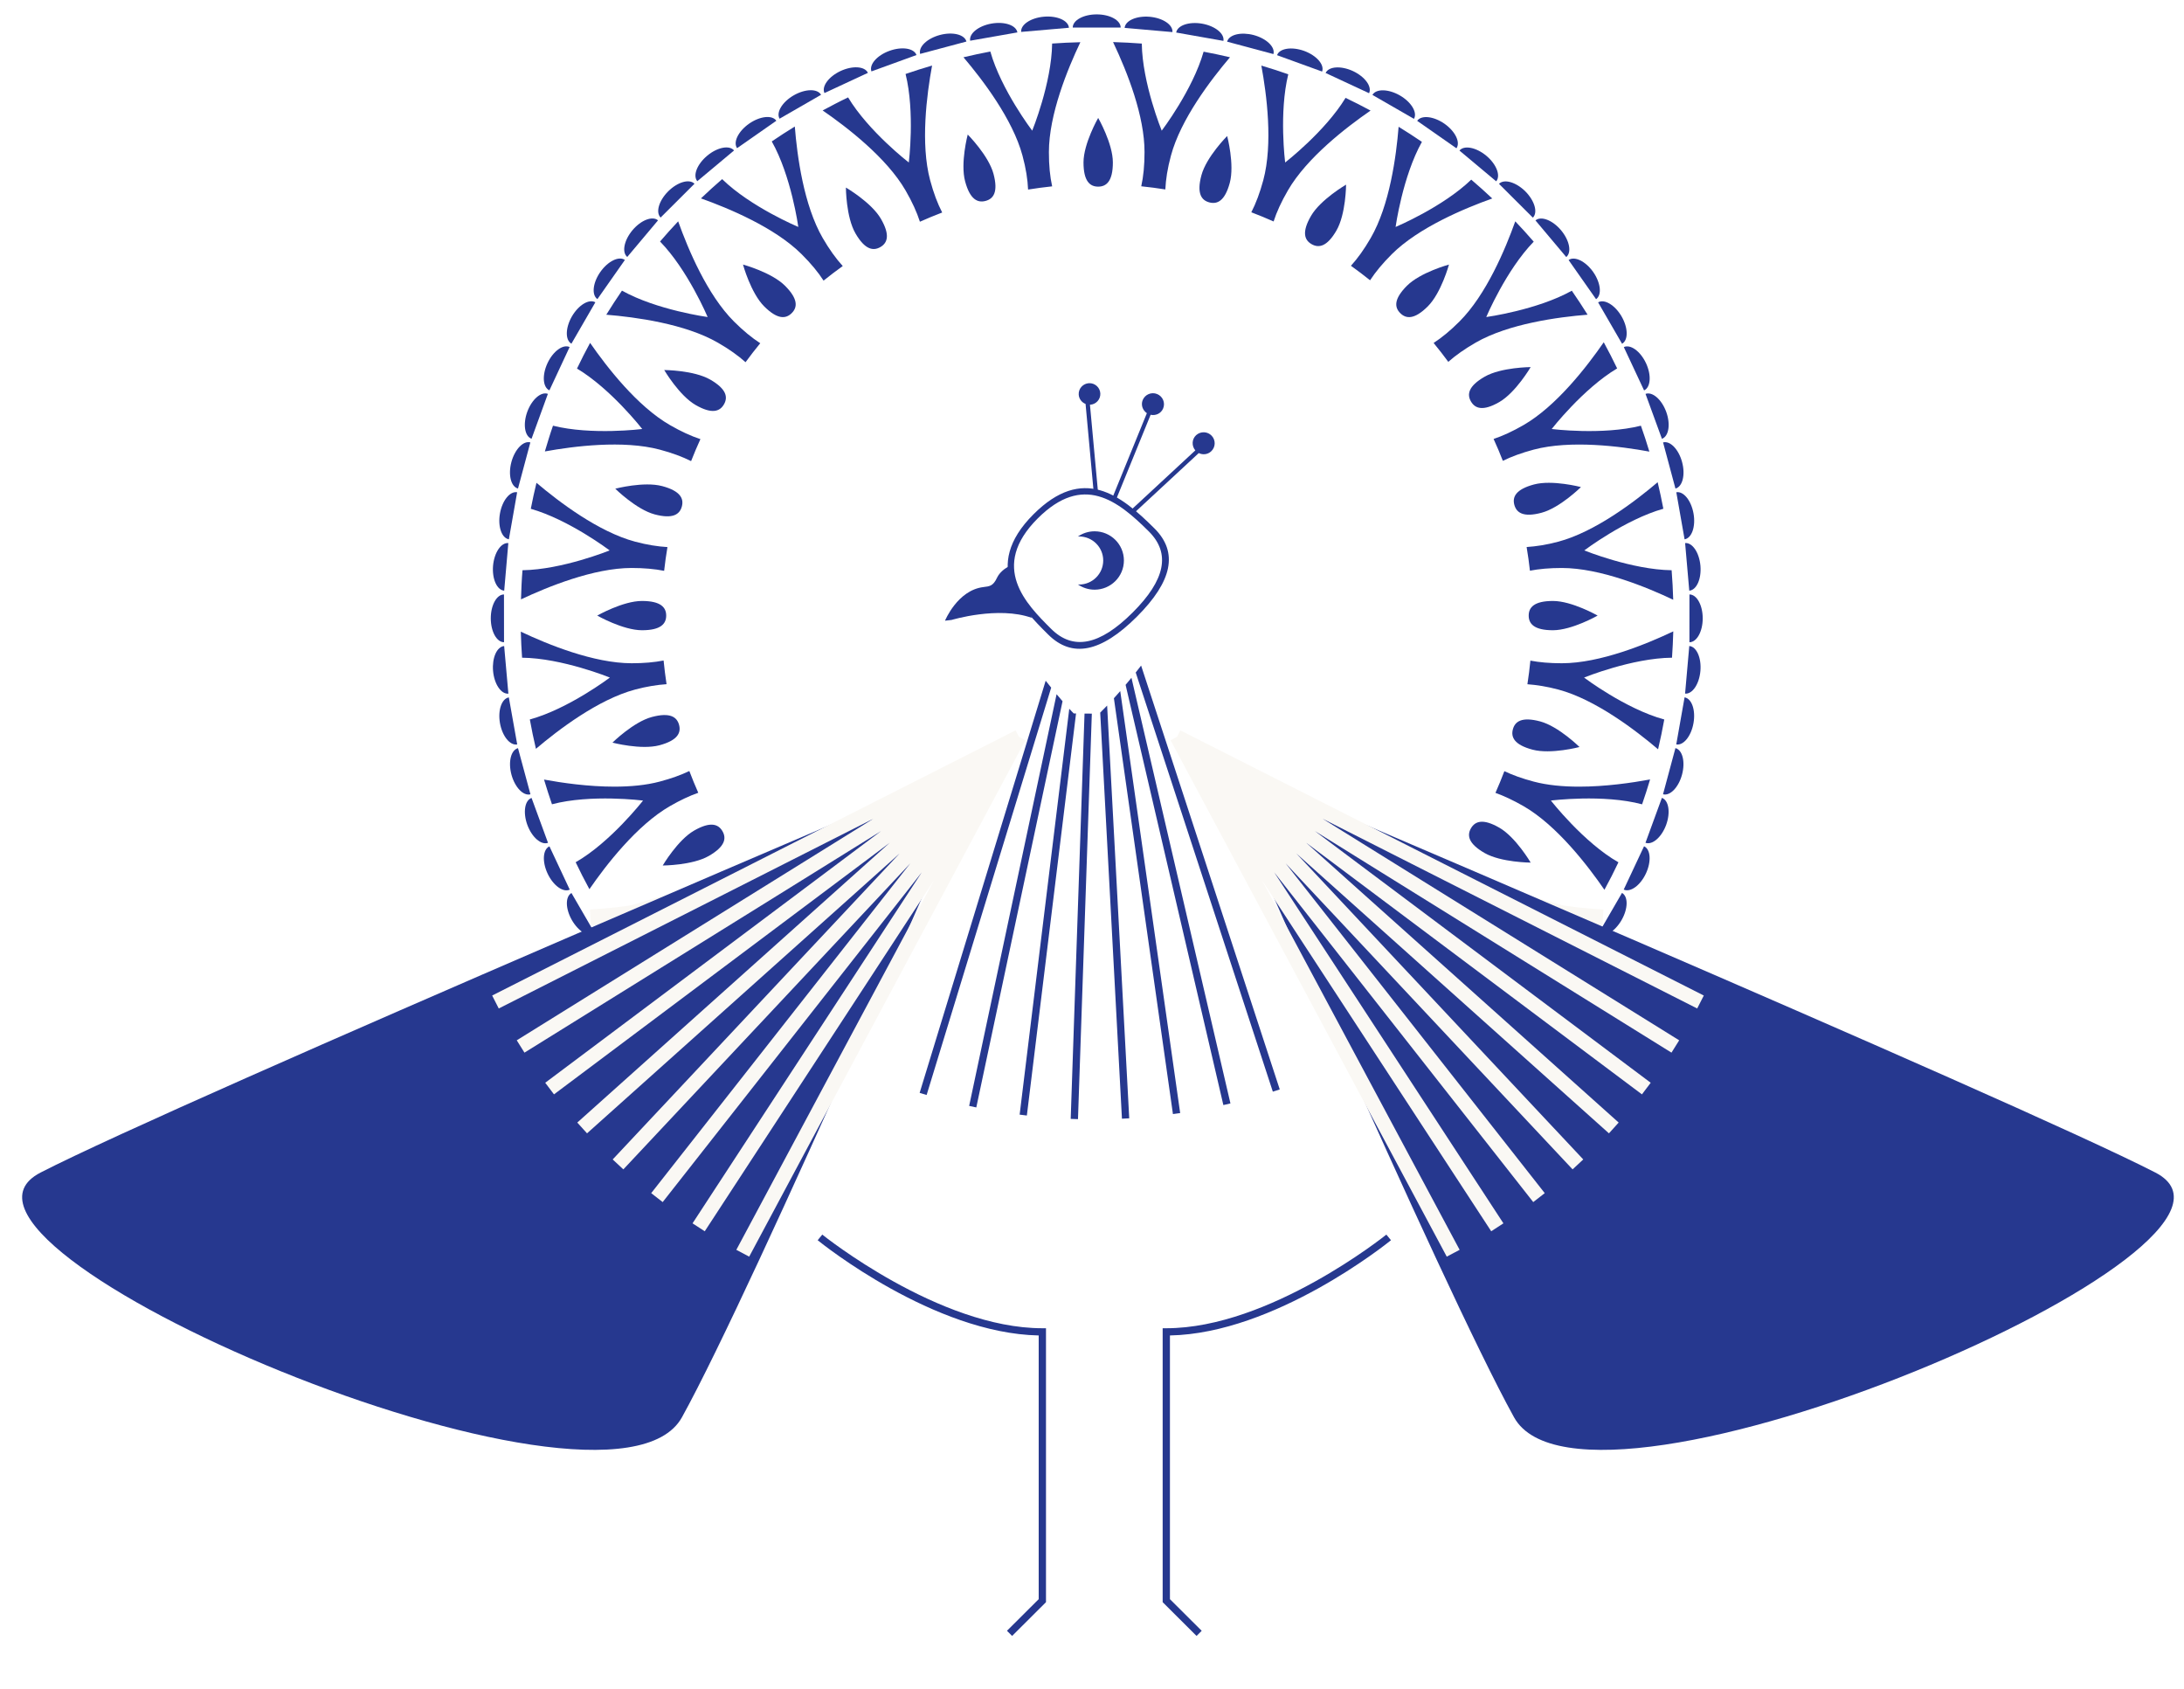
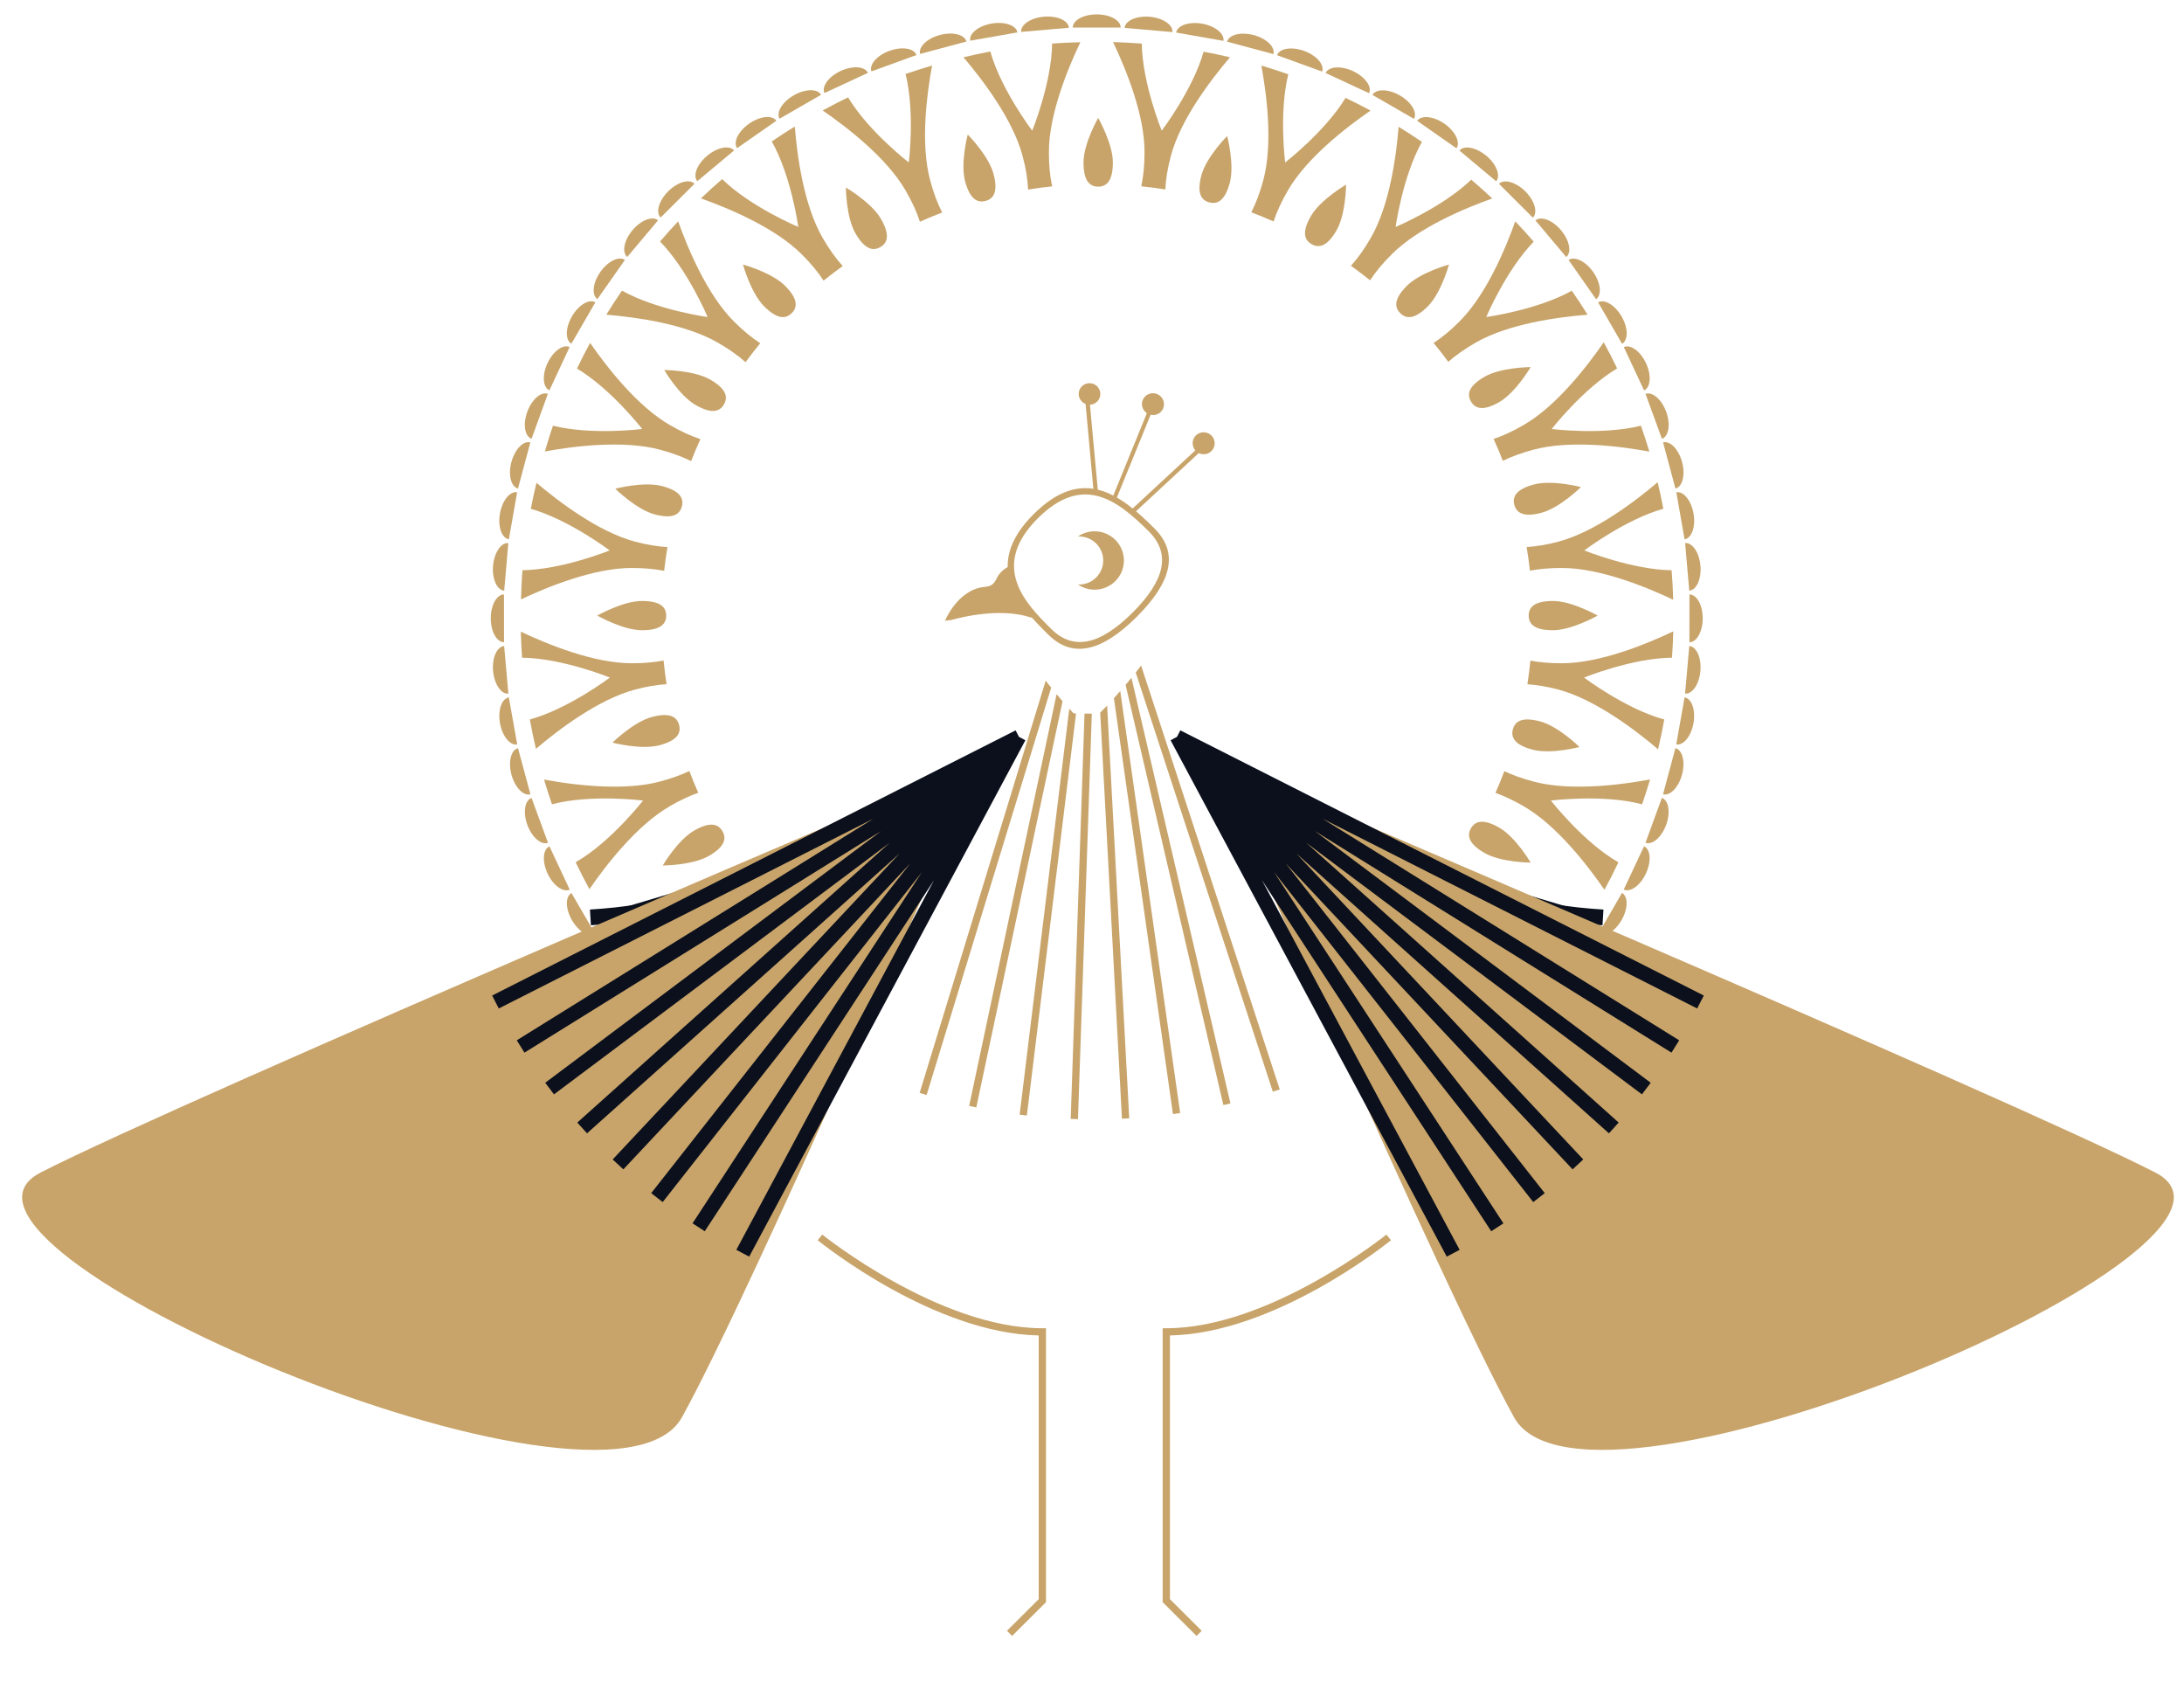
<svg xmlns="http://www.w3.org/2000/svg" viewBox="0 0 227.518 175.893">
  <defs>
    <style>
-       .cls-1{fill:#26388f}
-       .cls-2{fill:#faf8f4}
-       .cls-3{fill:none;stroke:#faf8f4;stroke-width:1.641;stroke-miterlimit:10}
+       .cls-1{fill:#c8a46a}
+       .cls-2{fill:#0b101c}
+       .cls-3{fill:none;stroke:#0b101c;stroke-width:1.641;stroke-miterlimit:10}
    </style>
  </defs>
  <g id="Laag_1" data-name="Laag 1">
    <path d="M124.65 170.39 L121.12 166.873 L121.12 138.342 L121.5 138.342 C132.253 138.342 144.305 128.686 144.425 128.589 L144.906 129.175 C144.41 129.577 132.792 138.881 121.878 139.094 L121.878 166.56 L125.186 169.855 Z M105.437 170.39 L104.9 169.854 L108.206 166.56 L108.206 139.094 C97.294 138.881 85.676 129.577 85.181 129.175 L85.661 128.589 C85.781 128.686 97.838 138.342 108.587 138.342 L108.966 138.342 L108.966 166.873 Z" class="cls-1" />
    <path d="M115.933 16.92 C115.933 18.897 115.247 19.439 114.402 19.439 C113.559 19.439 112.874 18.897 112.874 16.92 C112.874 14.944 114.402 12.282 114.402 12.282 C114.402 12.282 115.933 14.944 115.933 16.92" class="cls-1" />
    <path d="M103.496 18.1 C104.01 20.009 103.489 20.709 102.674 20.926 C101.857 21.145 101.053 20.798 100.541 18.889 C100.028 16.979 100.813 14.014 100.813 14.014 C100.813 14.014 102.982 16.19 103.496 18.1" class="cls-1" />
    <path d="M91.769 22.791 C92.761 24.503 92.439 25.313 91.711 25.734 C90.977 26.154 90.115 26.027 89.122 24.315 C88.129 22.602 88.122 19.536 88.122 19.536 C88.122 19.536 90.78 21.081 91.769 22.791" class="cls-1" />
    <path d="M81.773 29.757 C83.174 31.155 83.074 32.021 82.477 32.614 C81.878 33.21 81.013 33.31 79.61 31.913 C78.209 30.514 77.402 27.556 77.402 27.556 C77.402 27.556 80.371 28.361 81.773 29.757" class="cls-1" />
    <path d="M73.992 39.539 C75.712 40.529 75.837 41.393 75.416 42.118 C74.996 42.848 74.18 43.17 72.462 42.181 C70.748 41.19 69.196 38.54 69.196 38.54 C69.196 38.54 72.274 38.551 73.992 39.539" class="cls-1" />
    <path d="M68.985 50.63 C70.9 51.141 71.249 51.942 71.032 52.753 C70.811 53.566 70.109 54.087 68.193 53.574 C66.279 53.06 64.096 50.9 64.096 50.9 C64.096 50.9 67.071 50.119 68.985 50.63" class="cls-1" />
    <path d="M66.874 62.593 C68.856 62.594 69.4 63.277 69.4 64.116 C69.4 64.959 68.856 65.644 66.874 65.642 C64.889 65.639 62.217 64.116 62.217 64.116 C62.217 64.116 64.889 62.593 66.874 62.593" class="cls-1" />
    <path d="M67.905 74.679 C69.82 74.167 70.523 74.687 70.741 75.495 C70.963 76.311 70.612 77.112 68.697 77.623 C66.78 78.131 63.804 77.348 63.804 77.348 C63.804 77.348 65.988 75.19 67.905 74.679" class="cls-1" />
    <path d="M72.307 86.511 C74.027 85.524 74.839 85.845 75.262 86.569 C75.685 87.3 75.558 88.164 73.838 89.152 C72.122 90.136 69.04 90.146 69.04 90.146 C69.04 90.146 70.591 87.5 72.307 86.511" class="cls-1" />
    <path d="M61.508 95.551 C64.624 95.362 70.017 94.784 73.531 93.031 C74.926 92.336 75.958 91.667 76.719 91.018" class="cls-2" />
    <path d="M61.508 95.551 C64.624 95.362 70.017 94.784 73.531 93.031 C74.926 92.336 75.958 91.667 76.719 91.018" class="cls-3" />
    <path d="M125.158 18.254 C124.645 20.161 125.165 20.862 125.98 21.08 C126.796 21.296 127.599 20.951 128.113 19.044 C128.627 17.133 127.839 14.167 127.839 14.167 C127.839 14.167 125.671 16.344 125.158 18.254" class="cls-1" />
    <path d="M136.574 22.487 C135.583 24.198 135.903 25.009 136.633 25.429 C137.366 25.85 138.232 25.722 139.223 24.011 C140.215 22.298 140.227 19.232 140.227 19.232 C140.227 19.232 137.568 20.776 136.574 22.487" class="cls-1" />
    <path d="M146.575 29.757 C145.172 31.156 145.274 32.021 145.872 32.615 C146.468 33.212 147.336 33.31 148.738 31.913 C150.14 30.516 150.947 27.556 150.947 27.556 C150.947 27.556 147.977 28.361 146.575 29.757" class="cls-1" />
    <path d="M154.661 39.236 C152.944 40.225 152.815 41.088 153.236 41.814 C153.66 42.545 154.474 42.864 156.19 41.876 C157.906 40.886 159.457 38.235 159.457 38.235 C159.457 38.235 156.377 38.248 154.661 39.236" class="cls-1" />
    <path d="M159.803 50.459 C157.888 50.972 157.537 51.772 157.756 52.582 C157.976 53.397 158.68 53.917 160.595 53.404 C162.51 52.891 164.695 50.73 164.695 50.73 C164.695 50.73 161.718 49.948 159.803 50.459" class="cls-1" />
    <path d="M161.78 62.593 C159.796 62.594 159.252 63.277 159.252 64.116 C159.252 64.959 159.796 65.642 161.78 65.642 C163.763 65.639 166.433 64.116 166.433 64.116 C166.433 64.116 163.763 62.593 161.78 62.593" class="cls-1" />
    <path d="M160.444 75.137 C158.526 74.626 157.824 75.146 157.605 75.955 C157.384 76.769 157.734 77.571 159.652 78.081 C161.566 78.589 164.545 77.805 164.545 77.805 C164.545 77.805 162.359 75.649 160.444 75.137" class="cls-1" />
    <path d="M156.192 86.208 C154.476 85.221 153.66 85.542 153.239 86.266 C152.815 86.997 152.945 87.861 154.661 88.847 C156.382 89.832 159.459 89.844 159.459 89.844 C159.459 89.844 157.908 87.197 156.192 86.208" class="cls-1" />
    <path d="M166.99 95.554 C163.879 95.362 158.48 94.786 154.969 93.032 C153.578 92.338 152.542 91.668 151.78 91.019" class="cls-2" />
    <path d="M166.99 95.554 C163.879 95.362 158.48 94.786 154.969 93.032 C153.578 92.338 152.542 91.668 151.78 91.019" class="cls-3" />
    <path d="M111.752 2.872 C111.752 2.112 112.87 1.498 114.251 1.498 C115.63 1.498 116.747 2.112 116.747 2.872" class="cls-1" />
    <path d="M106.379 3.324 C106.314 2.568 107.376 1.859 108.75 1.739 C110.122 1.619 111.291 2.133 111.357 2.891" class="cls-1" />
    <path d="M101.067 4.241 C100.938 3.493 101.932 2.694 103.288 2.455 C104.65 2.218 105.857 2.628 105.986 3.376" class="cls-1" />
    <path d="M95.855 5.615 C95.661 4.882 96.579 4.001 97.91 3.645 C99.244 3.288 100.483 3.593 100.679 4.326" class="cls-1" />
    <path d="M90.782 7.437 C90.526 6.722 91.363 5.765 92.657 5.296 C93.958 4.824 95.217 5.02 95.475 5.732" class="cls-1" />
    <path d="M85.888 9.692 C85.57 9.002 86.325 7.977 87.568 7.395 C88.824 6.814 90.093 6.9 90.416 7.588" class="cls-1" />
    <path d="M81.211 12.364 C80.832 11.705 81.494 10.618 82.685 9.93 C83.883 9.242 85.155 9.216 85.535 9.874" class="cls-1" />
    <path d="M76.786 15.433 C76.349 14.808 76.913 13.668 78.04 12.878 C79.173 12.091 80.44 11.954 80.876 12.576" class="cls-1" />
    <path d="M72.642 18.872 C72.153 18.286 72.617 17.102 73.672 16.218 C74.729 15.335 75.982 15.09 76.471 15.672" class="cls-1" />
    <path d="M68.819 22.659 C68.28 22.118 68.64 20.899 69.61 19.926 C70.589 18.954 71.814 18.601 72.349 19.138" class="cls-1" />
    <path d="M65.344 26.764 C64.76 26.273 65.008 25.026 65.892 23.972 C66.78 22.92 67.969 22.462 68.55 22.95" class="cls-1" />
    <path d="M62.235 31.154 C61.61 30.715 61.752 29.452 62.539 28.326 C63.33 27.201 64.477 26.639 65.097 27.076" class="cls-1" />
    <path d="M166.262 97.644 C166.886 98.08 166.749 99.343 165.962 100.471 C165.17 101.598 164.023 102.157 163.396 101.721" class="cls-2" />
    <path d="M59.527 35.798 C58.867 35.415 58.894 34.145 59.579 32.954 C60.273 31.764 61.362 31.107 62.021 31.486" class="cls-1" />
    <path d="M168.972 93.001 C169.634 93.383 169.609 94.652 168.919 95.845 C168.229 97.035 167.135 97.692 166.473 97.311" class="cls-1" />
    <path d="M57.235 40.658 C56.54 40.335 56.457 39.067 57.037 37.821 C57.622 36.576 58.654 35.825 59.34 36.146" class="cls-1" />
    <path d="M171.268 88.142 C171.958 88.464 172.046 89.731 171.464 90.978 C170.88 92.224 169.847 92.975 169.151 92.653" class="cls-1" />
    <path d="M55.374 45.699 C54.654 45.438 54.462 44.182 54.929 42.889 C55.405 41.598 56.362 40.761 57.076 41.023" class="cls-1" />
    <path d="M173.128 83.101 C173.843 83.361 174.041 84.617 173.573 85.911 C173.097 87.202 172.137 88.039 171.417 87.779" class="cls-1" />
    <path d="M53.962 50.884 C53.224 50.685 52.92 49.45 53.275 48.122 C53.635 46.796 54.516 45.879 55.25 46.077" class="cls-1" />
    <path d="M174.538 77.917 C175.277 78.114 175.583 79.349 175.226 80.677 C174.869 82.005 173.985 82.923 173.245 82.727" class="cls-1" />
    <path d="M53.011 56.172 C52.256 56.038 51.845 54.833 52.083 53.479 C52.324 52.127 53.123 51.138 53.873 51.271" class="cls-1" />
    <path d="M175.491 72.632 C176.244 72.765 176.659 73.967 176.418 75.322 C176.178 76.677 175.378 77.666 174.624 77.535" class="cls-1" />
    <path d="M52.525 61.521 C51.761 61.454 51.248 60.29 51.364 58.919 C51.488 57.551 52.198 56.496 52.955 56.564" class="cls-1" />
    <path d="M175.981 67.284 C176.74 67.35 177.257 68.513 177.14 69.882 C177.019 71.253 176.307 72.309 175.543 72.244" class="cls-1" />
    <path d="M52.507 66.892 C51.742 66.891 51.128 65.777 51.127 64.401 C51.128 63.027 51.742 61.913 52.502 61.916" class="cls-1" />
    <path d="M175.998 61.914 C176.759 61.914 177.378 63.027 177.381 64.4 C177.381 65.777 176.761 66.891 175.996 66.894" class="cls-1" />
    <path d="M52.961 72.246 C52.197 72.311 51.488 71.254 51.365 69.882 C51.249 68.513 51.762 67.353 52.52 67.287" class="cls-1" />
    <path d="M175.546 56.562 C176.306 56.496 177.018 57.551 177.142 58.92 C177.26 60.292 176.746 61.453 175.98 61.522" class="cls-1" />
    <path d="M53.881 77.537 C53.127 77.669 52.329 76.678 52.085 75.323 C51.848 73.969 52.261 72.767 53.008 72.637" class="cls-1" />
    <path d="M174.629 51.271 C175.38 51.138 176.18 52.127 176.422 53.481 C176.663 54.837 176.248 56.04 175.492 56.174" class="cls-1" />
    <path d="M55.26 82.73 C54.52 82.927 53.64 82.009 53.279 80.679 C52.925 79.351 53.228 78.119 53.962 77.924" class="cls-1" />
    <path d="M173.25 46.079 C173.986 45.881 174.875 46.797 175.23 48.123 C175.59 49.454 175.281 50.688 174.54 50.888" class="cls-1" />
    <path d="M57.09 87.784 C56.369 88.045 55.412 87.205 54.934 85.913 C54.467 84.62 54.66 83.365 55.375 83.108" class="cls-1" />
    <path d="M171.422 41.026 C172.138 40.766 173.101 41.6 173.577 42.891 C174.049 44.185 173.847 45.443 173.132 45.706" class="cls-1" />
    <path d="M59.353 92.66 C58.659 92.981 57.627 92.229 57.043 90.981 C56.463 89.736 56.546 88.469 57.237 88.15" class="cls-1" />
    <path d="M169.161 36.152 C169.85 35.829 170.884 36.577 171.471 37.823 C172.053 39.071 171.964 40.341 171.272 40.665" class="cls-1" />
    <path d="M62.032 97.32 C61.369 97.7 60.278 97.039 59.584 95.848 C58.899 94.659 58.874 93.389 59.532 93.012" class="cls-1" />
    <path d="M166.483 31.492 C167.14 31.111 168.236 31.768 168.928 32.956 C169.618 34.15 169.639 35.422 168.979 35.805" class="cls-1" />
    <path d="M65.112 101.728 C64.484 102.166 63.34 101.603 62.546 100.475 C61.759 99.348 61.62 98.086 62.246 97.655" class="cls-2" />
    <path d="M163.407 27.083 C164.031 26.645 165.176 27.205 165.971 28.328 C166.759 29.458 166.896 30.724 166.271 31.162" class="cls-1" />
    <path d="M159.956 22.957 C160.537 22.467 161.73 22.926 162.617 23.975 C163.504 25.032 163.752 26.282 163.165 26.773" class="cls-1" />
    <path d="M156.157 19.147 C156.693 18.609 157.922 18.962 158.9 19.93 C159.872 20.907 160.227 22.129 159.687 22.669" class="cls-1" />
    <path d="M152.038 15.681 C152.525 15.098 153.78 15.345 154.839 16.223 C155.897 17.111 156.356 18.298 155.865 18.884" class="cls-1" />
    <path d="M147.634 12.586 C148.068 11.963 149.338 12.1 150.471 12.882 C151.602 13.675 152.162 14.818 151.725 15.444" class="cls-1" />
    <path d="M142.973 9.886 C143.351 9.228 144.63 9.253 145.824 9.935 C147.022 10.626 147.68 11.717 147.3 12.378" class="cls-1" />
    <path d="M138.096 7.6 C138.415 6.911 139.69 6.826 140.942 7.401 C142.196 7.987 142.946 9.015 142.624 9.708" class="cls-1" />
    <path d="M133.036 5.747 C133.295 5.033 134.556 4.837 135.855 5.301 C137.151 5.776 137.994 6.736 137.73 7.453" class="cls-1" />
    <path d="M127.834 4.34 C128.03 3.606 129.269 3.301 130.602 3.651 C131.936 4.01 132.859 4.895 132.659 5.632" class="cls-1" />
    <path d="M122.528 3.389 C122.658 2.641 123.868 2.23 125.225 2.464 C126.586 2.706 127.582 3.506 127.448 4.258" class="cls-1" />
    <path d="M117.158 2.904 C117.225 2.147 118.392 1.632 119.766 1.747 C121.144 1.87 122.204 2.581 122.138 3.342" class="cls-1" />
    <path d="M102.315 79.167 C102.315 79.167 18.922 114.571 4.231 122.124 C-10.456 129.678 63.457 161.307 71.042 147.617 C78.621 133.926 102.315 79.167 102.315 79.167" class="cls-1" />
    <path d="M78.047 130.885 L76.707 130.175 L97.295 91.686 L73.418 128.242 L72.145 127.416 L96.025 90.856 L69.035 125.203 L67.839 124.271 L94.829 89.922 L64.937 121.795 L63.827 120.762 L93.718 88.89 L61.154 118.043 L60.139 116.919 L92.697 87.77 L57.712 113.983 L56.799 112.774 L91.788 86.558 L54.636 109.637 L53.833 108.353 L90.985 85.272 L51.958 105.038 L51.27 103.689 L105.803 76.07 L106.148 76.744 L106.819 77.101 Z" class="cls-2" />
    <path d="M126.451 79.166 C126.451 79.166 209.844 114.571 224.531 122.124 C239.217 129.678 165.305 161.307 157.724 147.617 C150.141 133.926 126.451 79.166 126.451 79.166" class="cls-1" />
    <path d="M150.716 130.885 L121.945 77.1 L122.616 76.743 L122.959 76.069 L177.494 103.689 L176.805 105.038 L137.776 85.271 L174.929 108.353 L174.126 109.637 L136.973 86.555 L171.962 112.774 L171.049 113.983 L136.072 87.775 L168.625 116.919 L167.611 118.043 L135.043 88.888 L164.936 120.762 L163.825 121.795 L133.933 89.922 L160.923 124.271 L159.726 125.203 L132.741 90.859 L156.619 127.416 L155.347 128.242 L131.468 91.684 L152.057 130.175 Z" class="cls-2" />
    <path d="M110.07 72.306 L100.962 115.185 L101.706 115.344 L110.691 73.036 C110.495 72.81 110.286 72.564 110.07 72.306" class="cls-1" />
    <path d="M112.981 74.32 L111.54 116.538 L112.299 116.563 L113.741 74.328 Z" class="cls-1" />
    <path d="M108.933 70.9 L95.804 113.827 L96.531 114.048 L109.507 71.62 C109.319 71.386 109.126 71.147 108.933 70.9" class="cls-1" />
    <path d="M114.614 74.221 L116.879 116.518 L117.638 116.477 L115.335 73.488 C115.058 73.781 114.813 74.029 114.614 74.221" class="cls-1" />
    <path d="M116.041 72.725 L122.191 116.035 L122.944 115.93 L116.701 71.979 C116.475 72.241 116.254 72.491 116.041 72.725" class="cls-1" />
    <path d="M118.875 69.321 C118.69 69.564 118.503 69.804 118.313 70.044 L132.597 113.702 L133.318 113.467 Z" class="cls-1" />
    <path d="M117.259 71.329 L127.444 115.097 L128.181 114.927 L117.869 70.595 C117.665 70.845 117.462 71.09 117.259 71.329" class="cls-1" />
    <path d="M111.391 73.822 L106.221 116.094 L106.973 116.186 L112.097 74.309 L111.853 74.307 C111.724 74.179 111.568 74.014 111.391 73.822" class="cls-1" />
    <path d="M173.376 74.939 C173.186 75.982 172.973 77.016 172.73 78.043 C170.416 76.074 166.205 72.851 162.341 71.821 C161.146 71.502 160.088 71.339 159.117 71.267 C159.245 70.451 159.347 69.632 159.428 68.807 C160.375 68.987 161.443 69.08 162.683 69.08 L162.708 69.08 C166.684 69.08 171.537 67.08 174.314 65.759 C174.288 66.678 174.245 67.592 174.181 68.502 C170.02 68.539 165.019 70.571 165.019 70.571 C165.019 70.571 169.351 73.846 173.376 74.939 M174.141 59.392 C174.222 60.41 174.278 61.435 174.307 62.467 C171.556 61.16 166.688 59.158 162.708 59.158 C161.435 59.159 160.343 59.254 159.381 59.44 C159.289 58.61 159.174 57.791 159.036 56.975 C160.03 56.91 161.099 56.749 162.346 56.416 C166.18 55.391 170.344 52.216 172.686 50.225 C172.903 51.139 173.103 52.058 173.279 52.987 C169.293 54.113 165.043 57.328 165.043 57.328 C165.043 57.328 169.991 59.339 174.141 59.392 M170.941 44.339 C171.257 45.229 171.551 46.126 171.823 47.037 C168.825 46.484 163.607 45.81 159.769 46.831 C158.509 47.169 157.459 47.554 156.559 47.997 C156.259 47.226 155.938 46.467 155.595 45.719 C156.547 45.399 157.571 44.932 158.706 44.278 C162.137 42.302 165.325 38.177 167.07 35.649 C167.562 36.543 168.022 37.452 168.466 38.371 C164.911 40.489 161.648 44.683 161.648 44.683 C161.648 44.683 166.922 45.346 170.941 44.339 M163.743 30.279 C164.309 31.098 164.858 31.93 165.387 32.777 C162.339 33.02 157.156 33.713 153.727 35.686 C152.585 36.343 151.639 37.014 150.875 37.687 C150.383 37.019 149.874 36.361 149.347 35.721 C150.205 35.162 151.09 34.437 152.035 33.49 C154.824 30.71 156.82 25.951 157.853 23.054 C158.511 23.744 159.15 24.449 159.775 25.171 C156.892 28.134 154.83 33.021 154.83 33.021 C154.83 33.021 160.123 32.298 163.743 30.279 M153.267 18.71 C154.011 19.346 154.745 20 155.456 20.672 C152.572 21.7 147.778 23.7 144.994 26.473 C144.03 27.435 143.292 28.327 142.728 29.192 C142.077 28.671 141.413 28.168 140.734 27.682 C141.434 26.913 142.112 25.969 142.793 24.79 C144.767 21.386 145.455 16.27 145.7 13.204 C146.522 13.709 147.333 14.233 148.128 14.776 C146.112 18.382 145.386 23.638 145.386 23.638 C145.386 23.638 150.291 21.582 153.267 18.71 M131.4 6.83 C132.346 7.111 133.28 7.414 134.205 7.737 C133.222 11.731 133.88 16.924 133.88 16.924 C133.88 16.924 138.033 13.712 140.174 10.193 C141.056 10.614 141.924 11.055 142.779 11.517 C140.262 13.252 136.138 16.426 134.169 19.83 C133.477 21.023 132.993 22.083 132.677 23.067 C131.914 22.728 131.143 22.408 130.356 22.11 C130.835 21.182 131.251 20.071 131.602 18.772 C132.623 14.973 131.96 9.853 131.4 6.83 M121.399 19.731 C120.568 19.6 119.735 19.488 118.89 19.403 C119.115 18.385 119.231 17.219 119.231 15.84 C119.231 12.103 117.494 7.629 115.954 4.382 C116.956 4.411 117.954 4.463 118.946 4.538 C119.002 8.673 121.022 13.609 121.022 13.609 C121.022 13.609 124.257 9.363 125.385 5.383 C126.306 5.555 127.224 5.75 128.134 5.964 C126.153 8.292 123.001 12.415 121.985 16.203 C121.621 17.543 121.448 18.687 121.399 19.731 M106.516 16.203 C105.498 12.417 102.352 8.294 100.369 5.965 C101.294 5.749 102.224 5.54 103.168 5.367 C104.289 9.352 107.531 13.609 107.531 13.609 C107.531 13.609 109.551 8.67 109.606 4.535 C110.579 4.462 111.563 4.424 112.546 4.397 C111.221 7.178 109.269 11.927 109.269 15.841 C109.266 17.219 109.383 18.387 109.608 19.409 C108.764 19.496 107.933 19.612 107.1 19.743 C107.055 18.697 106.882 17.548 106.516 16.203 M96.897 18.77 C97.254 20.102 97.668 21.201 98.153 22.133 C97.37 22.432 96.596 22.753 95.832 23.093 C95.51 22.095 95.025 21.024 94.333 19.829 C92.358 16.418 88.219 13.238 85.7 11.503 C86.576 11.034 87.451 10.572 88.351 10.145 C90.478 13.684 94.674 16.924 94.674 16.924 C94.674 16.924 95.332 11.701 94.338 7.705 C95.249 7.387 96.171 7.101 97.099 6.828 C96.541 9.854 95.879 14.979 96.897 18.77 M80.399 14.73 C81.186 14.193 81.986 13.677 82.799 13.179 C83.04 16.24 83.73 21.373 85.706 24.79 C86.385 25.962 87.085 26.935 87.793 27.709 C87.112 28.198 86.446 28.704 85.795 29.228 C85.229 28.349 84.483 27.445 83.505 26.473 C80.718 23.694 75.907 21.691 73.022 20.664 C73.746 19.978 74.478 19.302 75.23 18.657 C78.2 21.558 83.164 23.638 83.164 23.638 C83.164 23.638 82.438 18.336 80.399 14.73 M68.76 25.154 C69.377 24.438 70.001 23.736 70.648 23.054 C71.68 25.95 73.675 30.709 76.464 33.489 C77.413 34.437 78.327 35.186 79.198 35.749 C78.669 36.393 78.161 37.054 77.667 37.726 C76.894 37.033 75.952 36.363 74.775 35.685 C71.358 33.721 66.214 33.027 63.16 32.779 C63.689 31.928 64.23 31.09 64.793 30.271 C68.415 32.295 73.719 33.021 73.719 33.021 C73.719 33.021 71.653 28.116 68.76 25.154 M60.109 38.388 C60.54 37.485 60.996 36.593 61.473 35.712 C63.23 38.246 66.388 42.319 69.799 44.278 C70.956 44.944 71.992 45.419 72.966 45.737 C72.622 46.489 72.3 47.252 71.996 48.027 C71.085 47.571 70.022 47.176 68.733 46.831 C64.923 45.817 59.773 46.471 56.761 47.019 C57.033 46.122 57.295 45.223 57.608 44.338 C61.623 45.346 66.906 44.683 66.906 44.683 C66.906 44.683 63.655 40.508 60.109 38.388 M54.387 68.503 C54.323 67.603 54.28 66.698 54.256 65.792 C57.044 67.113 61.846 69.078 65.795 69.08 L65.819 69.08 C67.08 69.08 68.167 68.982 69.13 68.795 C69.212 69.623 69.314 70.444 69.438 71.261 C68.457 71.33 67.394 71.491 66.158 71.821 C62.318 72.846 58.153 76.021 55.83 77.993 C55.591 76.981 55.38 75.962 55.195 74.935 C59.211 73.837 63.534 70.571 63.534 70.571 C63.534 70.571 58.546 68.543 54.387 68.503 M55.296 52.994 C55.469 52.086 55.671 51.185 55.887 50.286 C58.242 52.28 62.356 55.4 66.154 56.414 C67.432 56.755 68.521 56.921 69.532 56.981 C69.394 57.797 69.279 58.622 69.186 59.454 C68.207 59.26 67.096 59.158 65.794 59.157 C61.852 59.157 57.045 61.121 54.274 62.426 C54.305 61.413 54.346 60.4 54.43 59.392 C58.575 59.332 63.51 57.328 63.51 57.328 C63.51 57.328 59.278 54.126 55.296 52.994 M57.502 83.77 C57.21 82.919 56.931 82.059 56.674 81.195 C58.559 81.542 61.281 81.933 63.997 81.933 C65.648 81.933 67.292 81.79 68.736 81.403 C69.933 81.085 70.944 80.721 71.812 80.305 C72.099 81.067 72.412 81.823 72.742 82.57 C71.837 82.887 70.867 83.341 69.794 83.96 C66.332 85.95 63.125 90.114 61.402 92.613 C60.901 91.689 60.418 90.754 59.969 89.806 C63.599 87.732 66.989 83.381 66.989 83.381 C66.989 83.381 61.54 82.694 57.502 83.77 M156.718 80.321 C157.581 80.731 158.58 81.09 159.763 81.404 C161.209 81.79 162.854 81.934 164.502 81.934 C167.252 81.934 170.008 81.532 171.898 81.183 C171.639 82.053 171.362 82.917 171.065 83.773 C167.027 82.692 161.566 83.381 161.566 83.381 C161.566 83.381 164.963 87.742 168.599 89.814 C168.139 90.781 167.657 91.736 167.141 92.676 C165.427 90.184 162.187 85.961 158.708 83.96 C157.663 83.36 156.684 82.9 155.789 82.58 C156.118 81.836 156.429 81.084 156.718 80.321" class="cls-1" />
    <path d="M120.539 41.04 C119.953 40.801 119.281 41.084 119.04 41.67 C118.833 42.181 119.035 42.735 119.475 43.034 L115.851 51.922 L116.245 52.081 L119.866 43.201 C120.406 43.318 120.961 43.058 121.173 42.534 C121.414 41.947 121.129 41.279 120.539 41.04" class="cls-1" />
    <path d="M126.232 45.389 C125.802 44.926 125.071 44.899 124.601 45.33 C124.152 45.752 124.126 46.445 124.523 46.91 L117.834 53.109 L118.142 53.437 L124.881 47.19 C125.296 47.396 125.812 47.344 126.172 47.009 C126.638 46.58 126.664 45.853 126.232 45.389" class="cls-1" />
    <path d="M113.558 42.154 C114.179 42.123 114.657 41.597 114.626 40.977 C114.594 40.357 114.065 39.882 113.445 39.911 C112.823 39.943 112.342 40.472 112.374 41.091 C112.398 41.544 112.691 41.915 113.089 42.072 L113.946 51.394 L114.396 51.37 L113.545 42.154 C113.548 42.153 113.553 42.154 113.558 42.154" class="cls-1" />
    <path d="M106.278 61.947 C106.263 61.951 106.247 61.955 106.232 61.96 C105.686 61.016 105.877 61.027 105.302 59.345 C105.255 59.207 105.235 59.083 105.192 58.947 C104.699 59.164 104.123 59.627 103.871 60.164 C103.456 61.045 103.103 61.066 102.441 61.147 C99.745 61.471 98.446 64.65 98.446 64.65 L99.14 64.567 C99.14 64.567 103.999 63.102 107.473 64.351 C107.456 64.209 107.285 63.04 106.278 61.947" class="cls-1" />
    <path d="M114.03 55.337 C113.38 55.337 112.782 55.542 112.286 55.886 C112.331 55.884 112.371 55.874 112.414 55.874 C113.801 55.874 114.928 56.994 114.928 58.377 C114.928 59.761 113.801 60.882 112.414 60.882 C112.371 60.882 112.331 60.872 112.286 60.869 C112.782 61.214 113.38 61.418 114.03 61.418 C115.714 61.418 117.083 60.057 117.083 58.377 C117.083 56.698 115.714 55.337 114.03 55.337" class="cls-1" />
    <path d="M109.499 65.495 C106.924 62.93 103.031 59.051 108.116 53.984 C112.817 49.302 116.407 52.093 119.681 55.353 C121.964 57.63 121.409 60.396 117.98 63.811 C114.559 67.22 111.785 67.773 109.499 65.495 M120.268 55.04 C116.706 51.491 112.798 48.449 107.678 53.551 C102.142 59.066 106.379 63.288 109.185 66.081 C111.673 68.56 114.692 67.958 118.417 64.248 C122.149 60.53 122.755 57.518 120.268 55.04" class="cls-1" />
  </g>
</svg>
